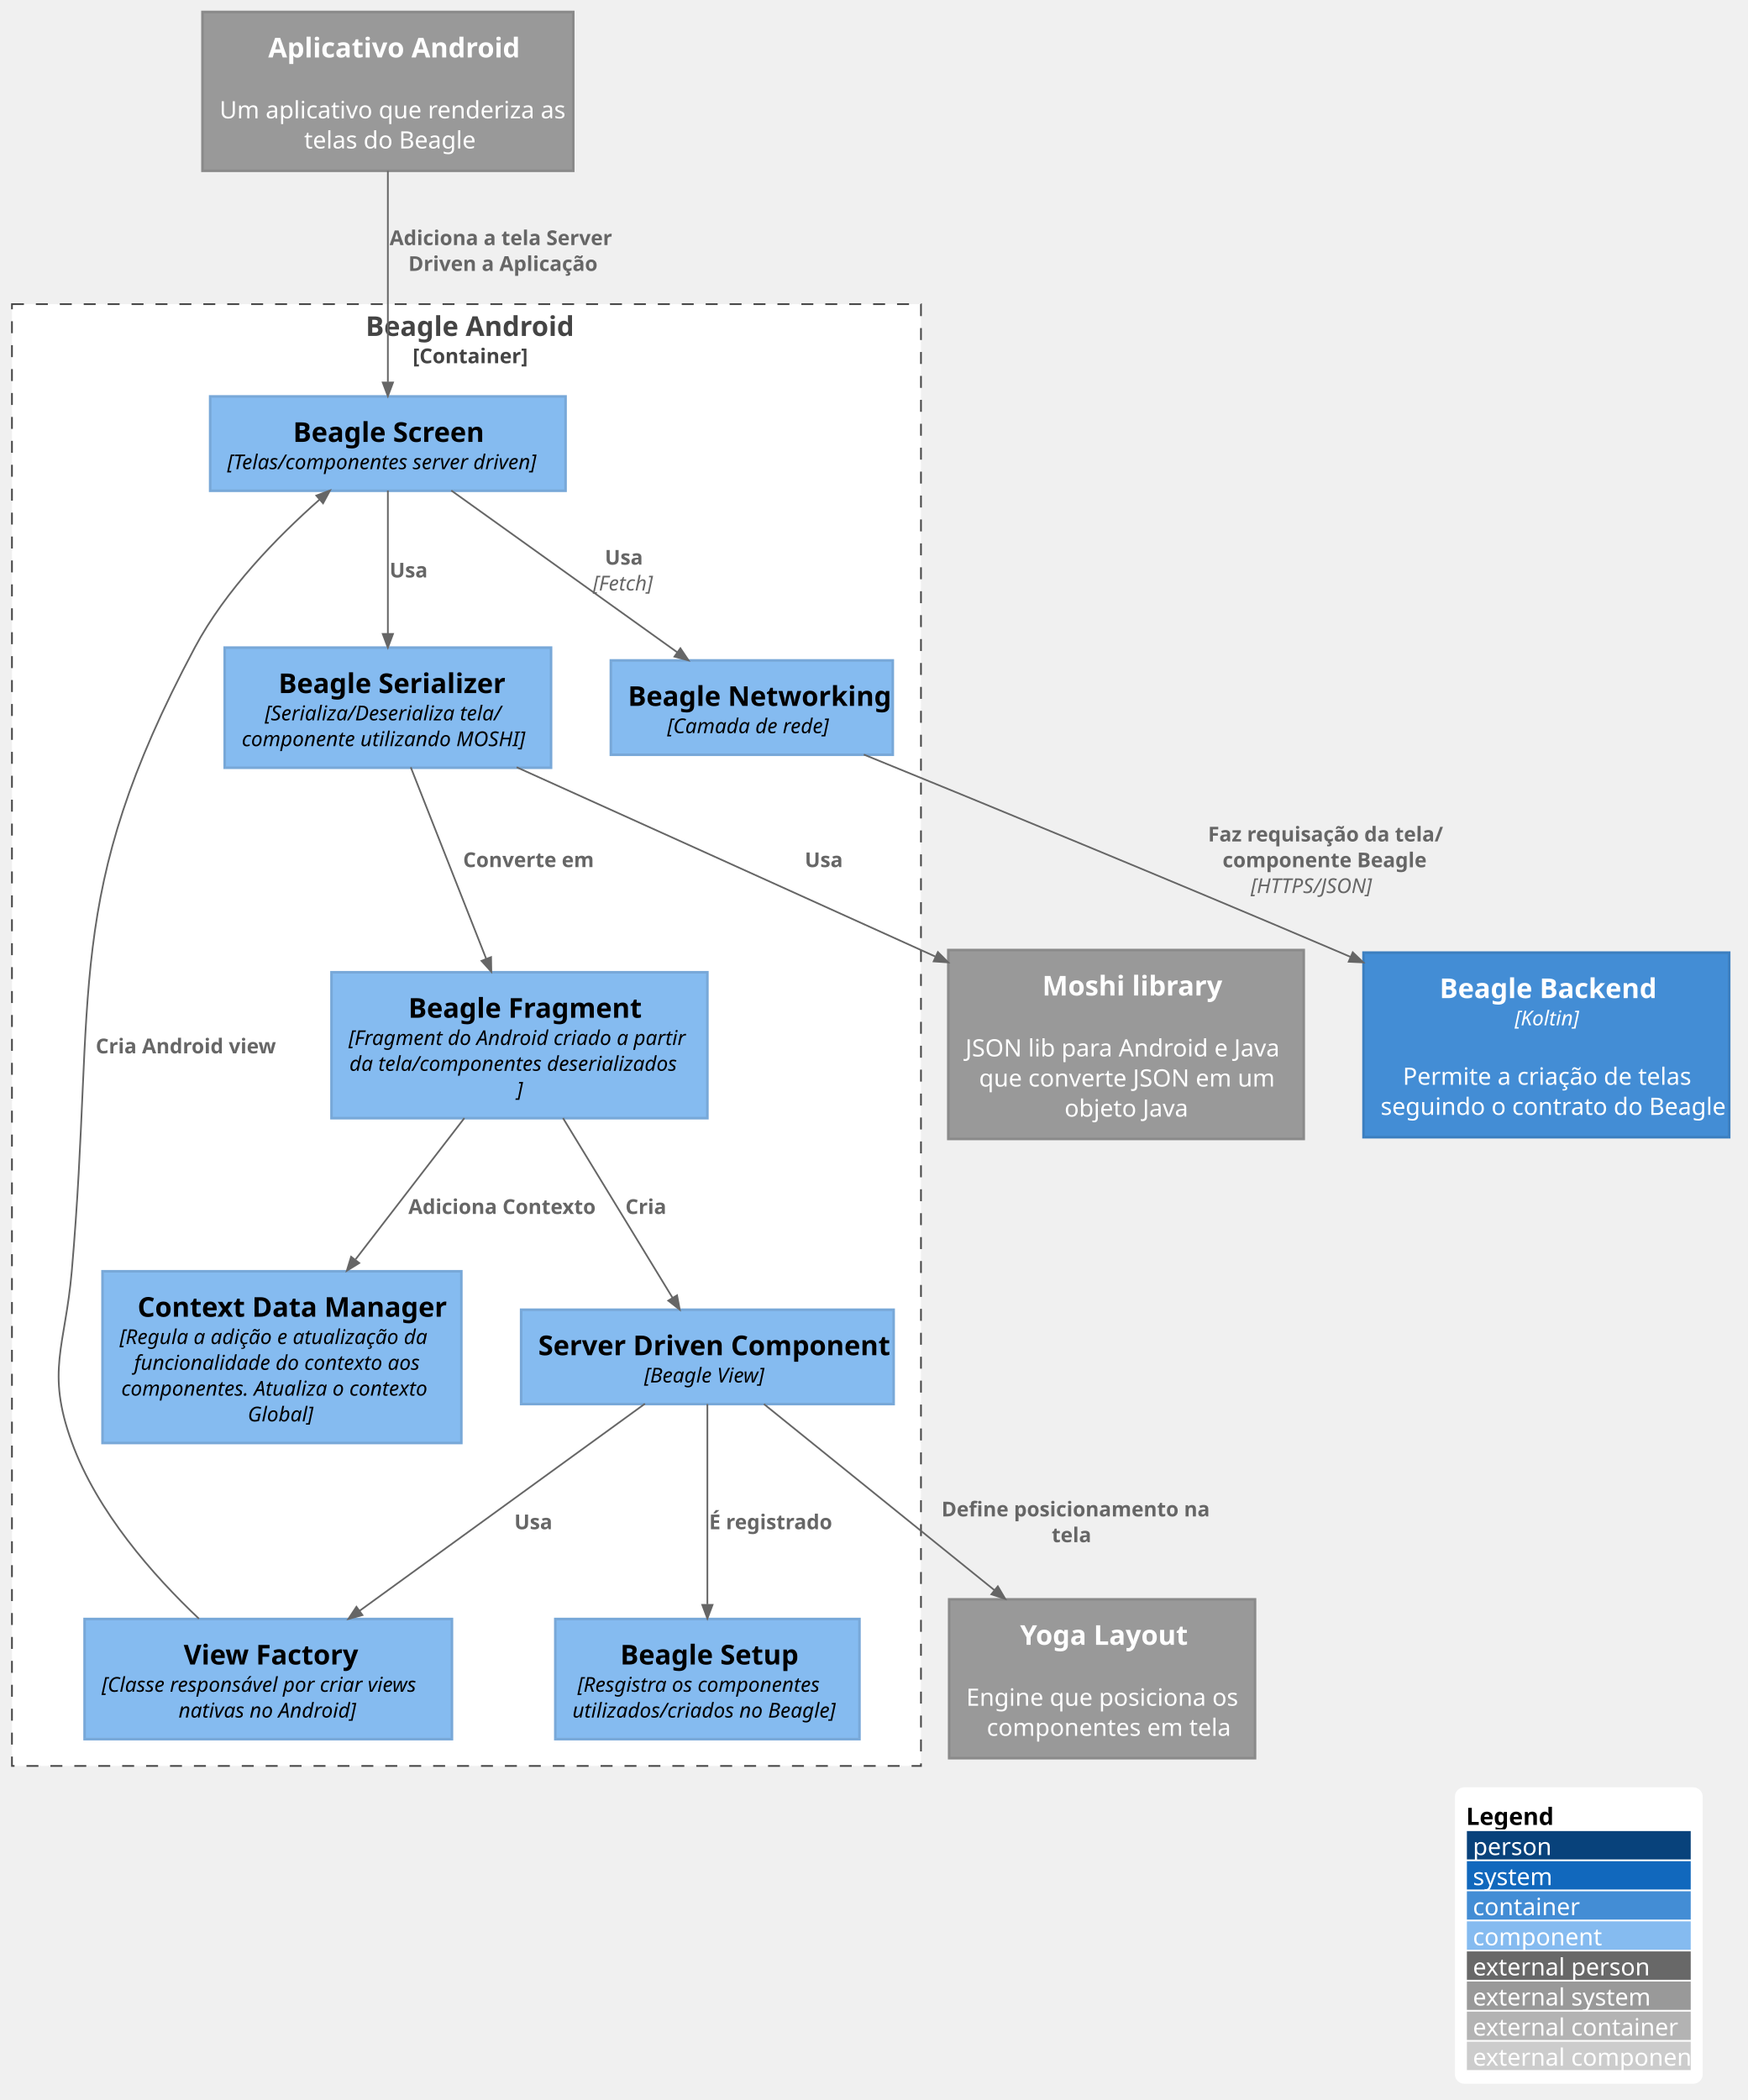
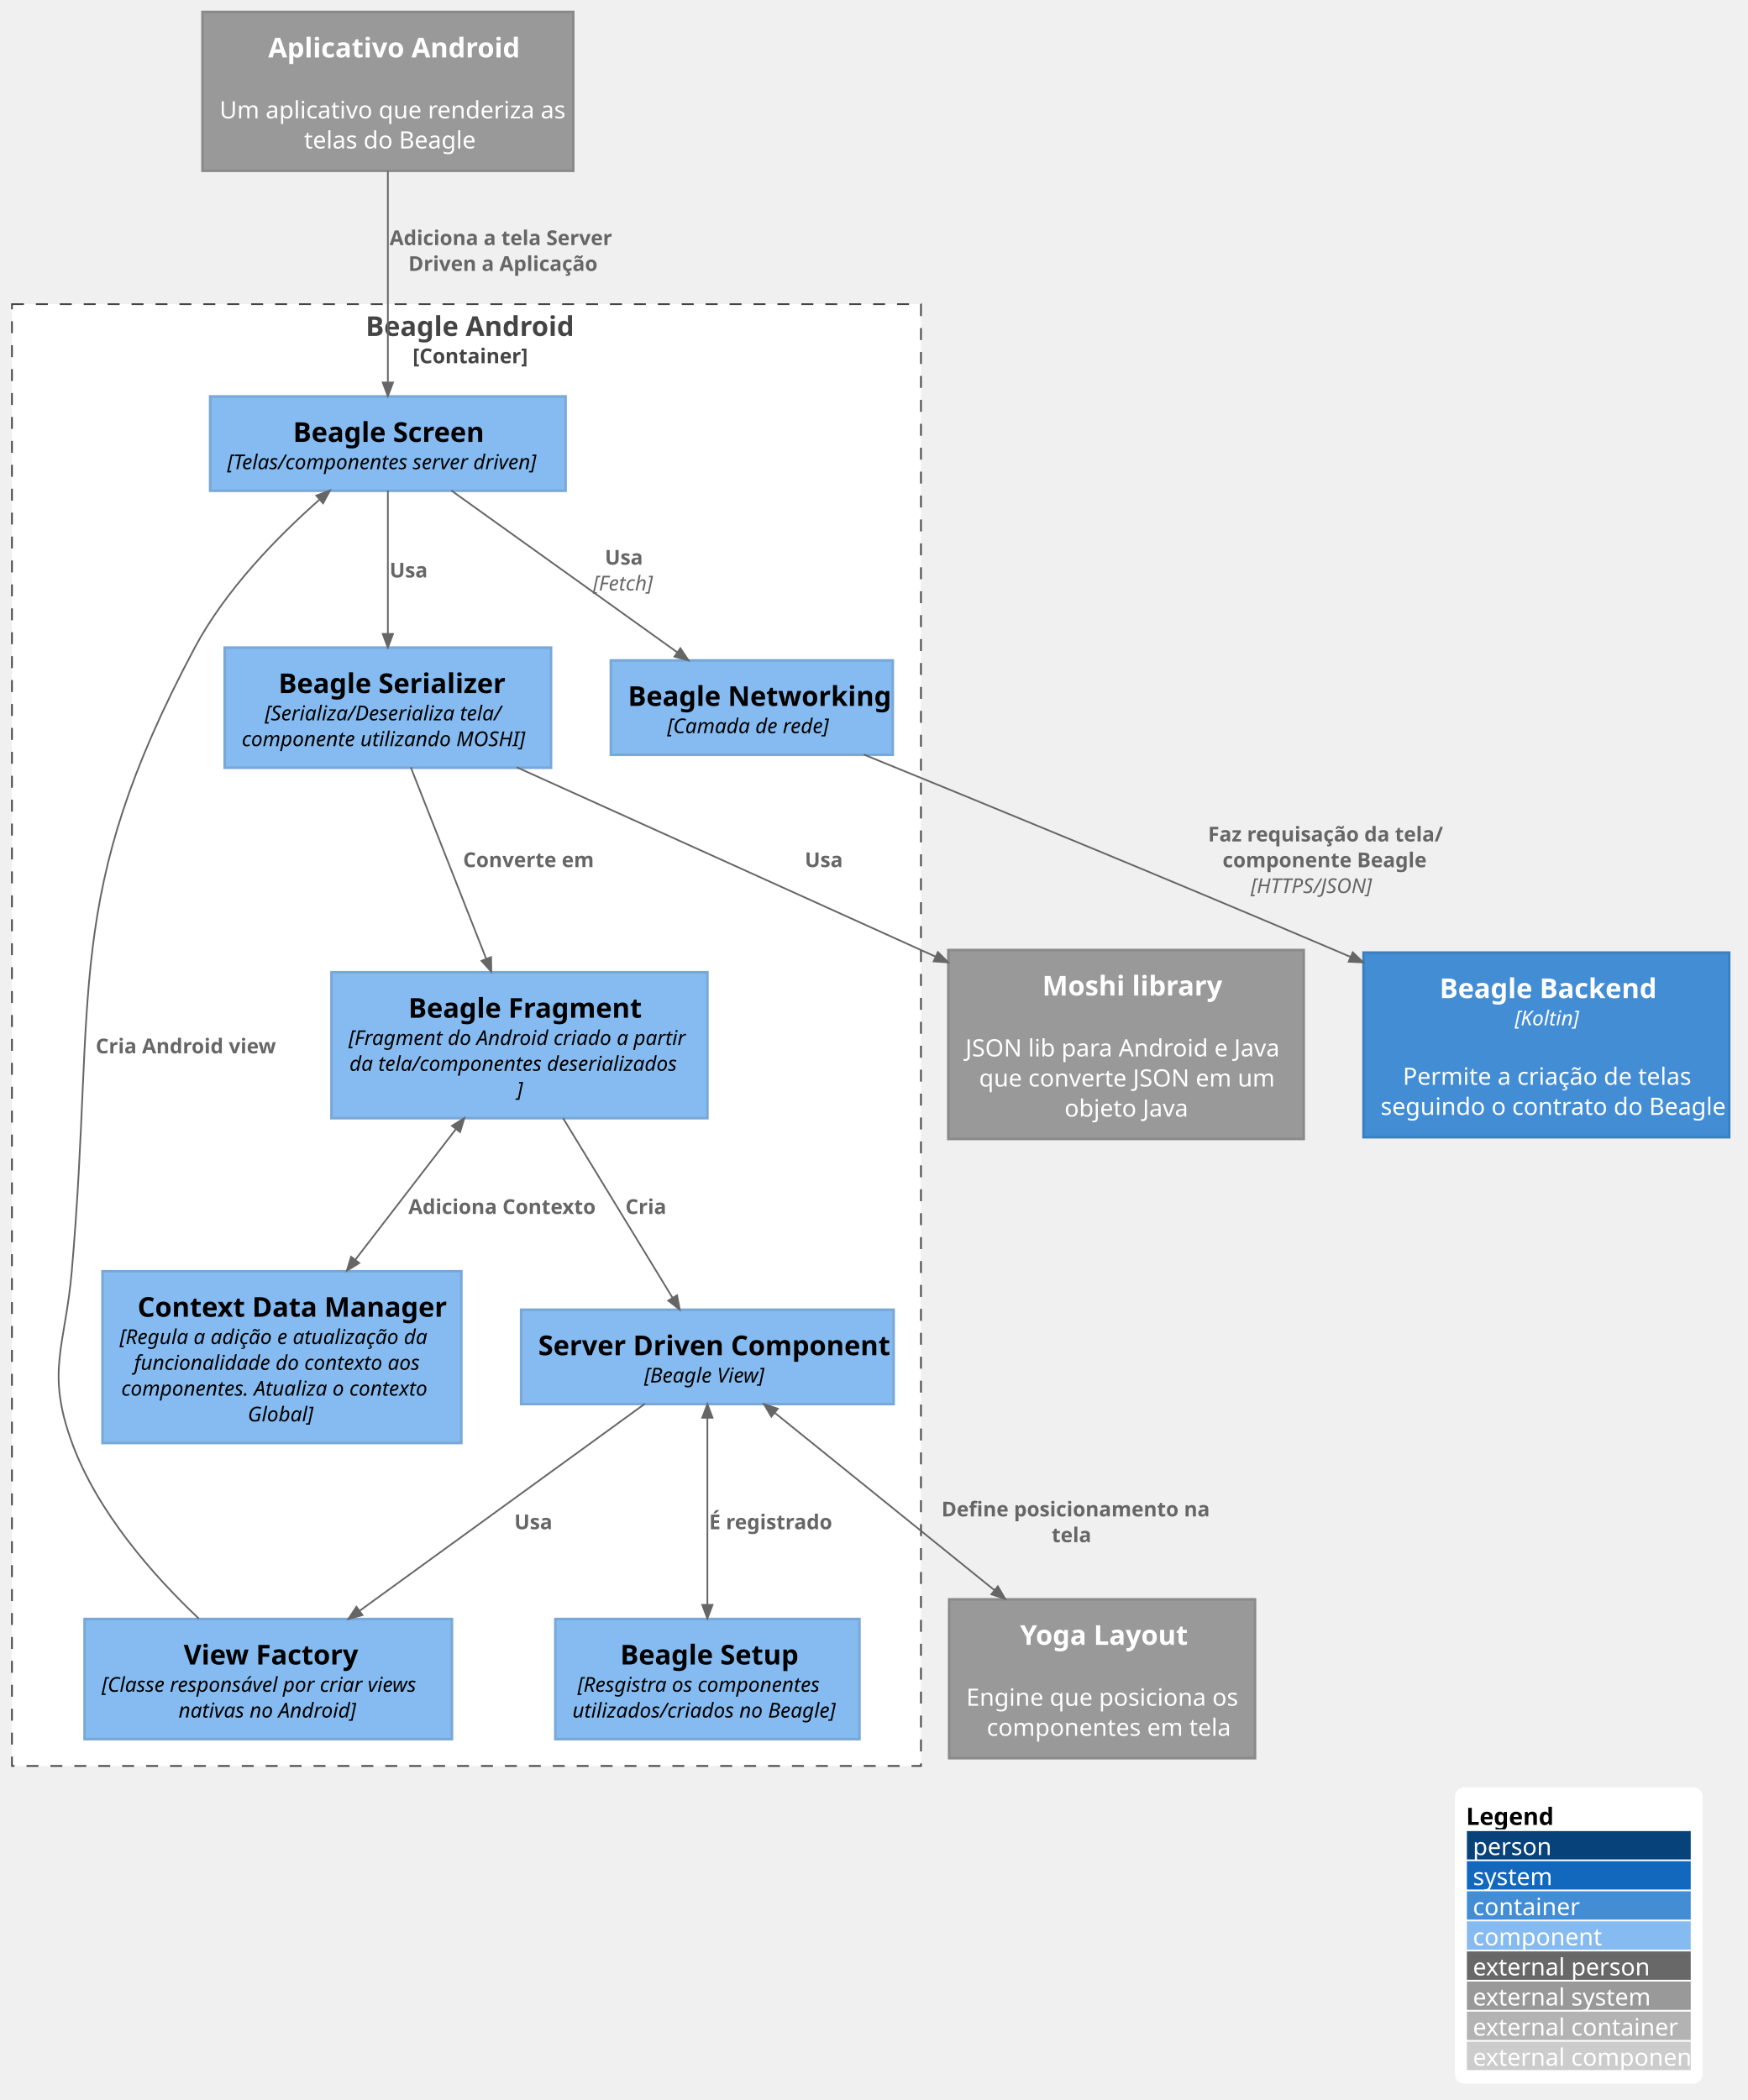
<svg xmlns="http://www.w3.org/2000/svg" contentScriptType="application/ecmascript" contentStyleType="text/css" height="1229px" preserveAspectRatio="none" style="width:1023px;height:1229px;" version="1.1" viewBox="0 0 1023 1229" width="1023px" zoomAndPan="magnify">
  <defs />
  <g>
    <rect fill="#FFFFFF" height="855.5" style="stroke: #444444; stroke-width: 1.0; stroke-dasharray: 7.0,7.0;" width="532" x="7" y="178" />
    <text fill="#444444" font-family="sans-serif" font-size="16" font-weight="bold" lengthAdjust="spacingAndGlyphs" textLength="118" x="214" y="196.609">Beagle Android</text>
    <text fill="#444444" font-family="sans-serif" font-size="12" font-weight="bold" lengthAdjust="spacingAndGlyphs" textLength="63" x="241.5" y="212.582">[Container]</text>
    <rect fill="#85BBF0" height="55.219" style="stroke: #78A8D8; stroke-width: 1.5;" width="165" x="357.5" y="386.5" />
    <text fill="#000000" font-family="sans-serif" font-size="16" font-weight="bold" lengthAdjust="spacingAndGlyphs" textLength="145" x="367.5" y="413.109">Beagle Networking</text>
    <text fill="#000000" font-family="sans-serif" font-size="12" font-style="italic" lengthAdjust="spacingAndGlyphs" textLength="99" x="390.5" y="429.082">[Camada de rede]</text>
    <rect fill="#85BBF0" height="70.312" style="stroke: #78A8D8; stroke-width: 1.5;" width="178" x="325" y="947.5" />
    <text fill="#000000" font-family="sans-serif" font-size="16" font-weight="bold" lengthAdjust="spacingAndGlyphs" textLength="102" x="363" y="974.109">Beagle Setup</text>
    <text fill="#000000" font-family="sans-serif" font-size="12" font-style="italic" lengthAdjust="spacingAndGlyphs" textLength="149" x="338" y="990.082">[Resgistra os componentes</text>
    <text fill="#000000" font-family="sans-serif" font-size="12" font-style="italic" lengthAdjust="spacingAndGlyphs" textLength="158" x="335" y="1005.176">utilizados/criados no Beagle]</text>
    <rect fill="#85BBF0" height="55.219" style="stroke: #78A8D8; stroke-width: 1.5;" width="208" x="123" y="232" />
    <text fill="#000000" font-family="sans-serif" font-size="16" font-weight="bold" lengthAdjust="spacingAndGlyphs" textLength="111" x="171.5" y="258.609">Beagle Screen</text>
    <text fill="#000000" font-family="sans-serif" font-size="12" font-style="italic" lengthAdjust="spacingAndGlyphs" textLength="188" x="133" y="274.582">[Telas/componentes server driven]</text>
    <rect fill="#85BBF0" height="70.312" style="stroke: #78A8D8; stroke-width: 1.5;" width="191" x="131.5" y="379" />
    <text fill="#000000" font-family="sans-serif" font-size="16" font-weight="bold" lengthAdjust="spacingAndGlyphs" textLength="128" x="163" y="405.609">Beagle Serializer</text>
    <text fill="#000000" font-family="sans-serif" font-size="12" font-style="italic" lengthAdjust="spacingAndGlyphs" textLength="144" x="155" y="421.582">[Serializa/Deserializa tela/</text>
    <text fill="#000000" font-family="sans-serif" font-size="12" font-style="italic" lengthAdjust="spacingAndGlyphs" textLength="171" x="141.5" y="436.676">componente utilizando MOSHI]</text>
    <rect fill="#85BBF0" height="55.219" style="stroke: #78A8D8; stroke-width: 1.5;" width="218" x="305" y="766.5" />
    <text fill="#000000" font-family="sans-serif" font-size="16" font-weight="bold" lengthAdjust="spacingAndGlyphs" textLength="198" x="315" y="793.109">Server Driven Component</text>
    <text fill="#000000" font-family="sans-serif" font-size="12" font-style="italic" lengthAdjust="spacingAndGlyphs" textLength="74" x="377" y="809.082">[Beagle View]</text>
    <rect fill="#85BBF0" height="70.312" style="stroke: #78A8D8; stroke-width: 1.5;" width="215" x="49.5" y="947.5" />
    <text fill="#000000" font-family="sans-serif" font-size="16" font-weight="bold" lengthAdjust="spacingAndGlyphs" textLength="99" x="107.5" y="974.109">View Factory</text>
    <text fill="#000000" font-family="sans-serif" font-size="12" font-style="italic" lengthAdjust="spacingAndGlyphs" textLength="192" x="59.5" y="990.082">[Classe responsável por criar views</text>
    <text fill="#000000" font-family="sans-serif" font-size="12" font-style="italic" lengthAdjust="spacingAndGlyphs" textLength="105" x="104.5" y="1005.176">nativas no Android]</text>
    <rect fill="#85BBF0" height="85.406" style="stroke: #78A8D8; stroke-width: 1.5;" width="220" x="194" y="569" />
    <text fill="#000000" font-family="sans-serif" font-size="16" font-weight="bold" lengthAdjust="spacingAndGlyphs" textLength="130" x="239" y="595.609">Beagle Fragment</text>
    <text fill="#000000" font-family="sans-serif" font-size="12" font-style="italic" lengthAdjust="spacingAndGlyphs" textLength="197" x="204" y="611.582">[Fragment do Android criado a partir</text>
    <text fill="#000000" font-family="sans-serif" font-size="12" font-style="italic" lengthAdjust="spacingAndGlyphs" textLength="199" x="204.5" y="626.676">da tela/componentes deserializados</text>
    <text fill="#000000" font-family="sans-serif" font-size="12" font-style="italic" lengthAdjust="spacingAndGlyphs" textLength="3" x="302.5" y="641.769">]</text>
    <rect fill="#85BBF0" height="100.5" style="stroke: #78A8D8; stroke-width: 1.5;" width="210" x="60" y="744" />
    <text fill="#000000" font-family="sans-serif" font-size="16" font-weight="bold" lengthAdjust="spacingAndGlyphs" textLength="169" x="80.5" y="770.609">Context Data Manager</text>
    <text fill="#000000" font-family="sans-serif" font-size="12" font-style="italic" lengthAdjust="spacingAndGlyphs" textLength="187" x="70" y="786.582">[Regula a adição e atualização da</text>
    <text fill="#000000" font-family="sans-serif" font-size="12" font-style="italic" lengthAdjust="spacingAndGlyphs" textLength="170" x="78.5" y="801.676">funcionalidade do contexto aos</text>
    <text fill="#000000" font-family="sans-serif" font-size="12" font-style="italic" lengthAdjust="spacingAndGlyphs" textLength="185" x="71" y="816.769">componentes. Atualiza o contexto</text>
    <text fill="#000000" font-family="sans-serif" font-size="12" font-style="italic" lengthAdjust="spacingAndGlyphs" textLength="40" x="145" y="831.863">Global]</text>
    <rect fill="#999999" height="92.953" style="stroke: #8A8A8A; stroke-width: 1.5;" width="217" x="118.5" y="7" />
    <text fill="#FFFFFF" font-family="sans-serif" font-size="16" font-weight="bold" lengthAdjust="spacingAndGlyphs" textLength="140" x="157" y="33.609">Aplicativo Android</text>
    <text fill="#FFFFFF" font-family="sans-serif" font-size="14" lengthAdjust="spacingAndGlyphs" textLength="0" x="229" y="51.658" />
    <text fill="#FFFFFF" font-family="sans-serif" font-size="14" lengthAdjust="spacingAndGlyphs" textLength="193" x="128.5" y="69.268">Um aplicativo que renderiza as</text>
    <text fill="#FFFFFF" font-family="sans-serif" font-size="14" lengthAdjust="spacingAndGlyphs" textLength="98" x="178" y="86.877">telas do Beagle</text>
    <rect fill="#999999" height="110.562" style="stroke: #8A8A8A; stroke-width: 1.5;" width="208" x="555" y="556" />
    <text fill="#FFFFFF" font-family="sans-serif" font-size="16" font-weight="bold" lengthAdjust="spacingAndGlyphs" textLength="98" x="610" y="582.609">Moshi library</text>
    <text fill="#FFFFFF" font-family="sans-serif" font-size="14" lengthAdjust="spacingAndGlyphs" textLength="0" x="661" y="600.658" />
    <text fill="#FFFFFF" font-family="sans-serif" font-size="14" lengthAdjust="spacingAndGlyphs" textLength="184" x="565" y="618.268">JSON lib para Android e Java</text>
    <text fill="#FFFFFF" font-family="sans-serif" font-size="14" lengthAdjust="spacingAndGlyphs" textLength="168" x="573" y="635.877">que converte JSON em um</text>
    <text fill="#FFFFFF" font-family="sans-serif" font-size="14" lengthAdjust="spacingAndGlyphs" textLength="72" x="623" y="653.486">objeto Java</text>
    <rect fill="#999999" height="92.953" style="stroke: #8A8A8A; stroke-width: 1.5;" width="179" x="555.5" y="936" />
    <text fill="#FFFFFF" font-family="sans-serif" font-size="16" font-weight="bold" lengthAdjust="spacingAndGlyphs" textLength="96" x="597" y="962.609">Yoga Layout</text>
    <text fill="#FFFFFF" font-family="sans-serif" font-size="14" lengthAdjust="spacingAndGlyphs" textLength="0" x="647" y="980.658" />
    <text fill="#FFFFFF" font-family="sans-serif" font-size="14" lengthAdjust="spacingAndGlyphs" textLength="155" x="565.5" y="998.268">Engine que posiciona os</text>
    <text fill="#FFFFFF" font-family="sans-serif" font-size="14" lengthAdjust="spacingAndGlyphs" textLength="135" x="577.5" y="1015.877">componentes em tela</text>
    <rect fill="#438DD5" height="108.047" style="stroke: #3C7FC0; stroke-width: 1.5;" width="214" x="798" y="557.5" />
    <text fill="#FFFFFF" font-family="sans-serif" font-size="16" font-weight="bold" lengthAdjust="spacingAndGlyphs" textLength="125" x="842.5" y="584.109">Beagle Backend</text>
    <text fill="#FFFFFF" font-family="sans-serif" font-size="12" font-style="italic" lengthAdjust="spacingAndGlyphs" textLength="37" x="886.5" y="600.082">[Koltin]</text>
    <text fill="#FFFFFF" font-family="sans-serif" font-size="14" lengthAdjust="spacingAndGlyphs" textLength="0" x="907" y="617.252" />
    <text fill="#FFFFFF" font-family="sans-serif" font-size="14" lengthAdjust="spacingAndGlyphs" textLength="164" x="821" y="634.861">Permite a criação de telas</text>
    <text fill="#FFFFFF" font-family="sans-serif" font-size="14" lengthAdjust="spacingAndGlyphs" textLength="194" x="808" y="652.471">seguindo o contrato do Beagle</text>
-     <path d="M271.76,654.36 C252.83,678.94 228.67,710.32 208.12,737 " fill="none" id="beagle_fragment-to-context_data_manager" style="stroke: #666666; stroke-width: 1.0;" />
+     <path d="M266.84,660.75 C248.71,684.3 226.8,712.75 207.96,737.22 " fill="none" id="beagle_fragment-context_data_manager" style="stroke: #666666; stroke-width: 1.0;" />
    <polygon fill="#666666" points="202.98,743.68,210.243,739.181,205.494,735.514,202.98,743.68" style="stroke: #666666; stroke-width: 1.0;" />
+     <polygon fill="#666666" points="271.76,654.36,264.502,658.867,269.255,662.529,271.76,654.36" style="stroke: #666666; stroke-width: 1.0;" />
    <text fill="#666666" font-family="sans-serif" font-size="12" font-weight="bold" lengthAdjust="spacingAndGlyphs" textLength="103" x="239" y="710.457">Adiciona Contexto</text>
    <path d="M240.41,449.05 C252.59,479.97 270.7,525.95 284.48,560.94 " fill="none" id="beagle_serializer-to-beagle_fragment" style="stroke: #666666; stroke-width: 1.0;" />
    <polygon fill="#666666" points="287.53,568.68,287.392,560.137,281.809,562.334,287.53,568.68" style="stroke: #666666; stroke-width: 1.0;" />
    <text fill="#666666" font-family="sans-serif" font-size="12" font-weight="bold" lengthAdjust="spacingAndGlyphs" textLength="72" x="271" y="507.457">Converte em</text>
    <path d="M227,100.03 C227,137.38 227,189.47 227,223.58 " fill="none" id="frontend_app-to-beagle_screen" style="stroke: #666666; stroke-width: 1.0;" />
    <polygon fill="#666666" points="227,231.85,230,223.85,224,223.85,227,231.85" style="stroke: #666666; stroke-width: 1.0;" />
    <text fill="#666666" font-family="sans-serif" font-size="12" font-weight="bold" lengthAdjust="spacingAndGlyphs" textLength="124" x="228" y="143.457">Adiciona a tela Server</text>
    <text fill="#666666" font-family="sans-serif" font-size="12" font-weight="bold" lengthAdjust="spacingAndGlyphs" textLength="105" x="239" y="158.551">Driven a Aplicação</text>
    <path d="M264.1,287.06 C300.95,313.44 357.42,353.87 396.39,381.77 " fill="none" id="beagle_screen-to-beagle_networking" style="stroke: #666666; stroke-width: 1.0;" />
    <polygon fill="#666666" points="402.97,386.49,398.207,379.397,394.717,384.278,402.97,386.49" style="stroke: #666666; stroke-width: 1.0;" />
    <text fill="#666666" font-family="sans-serif" font-size="12" font-weight="bold" lengthAdjust="spacingAndGlyphs" textLength="22" x="354" y="330.457">Usa</text>
    <text fill="#666666" font-family="sans-serif" font-size="12" font-style="italic" lengthAdjust="spacingAndGlyphs" textLength="36" x="347" y="345.551">[Fetch]</text>
    <path d="M505.55,441.6 C574.34,469.64 685.54,515.29 781,556 C784.1,557.32 787.25,558.67 790.42,560.03 " fill="none" id="beagle_networking-to-beagle_backend" style="stroke: #666666; stroke-width: 1.0;" />
    <polygon fill="#666666" points="797.86,563.24,791.696,557.324,789.326,562.836,797.86,563.24" style="stroke: #666666; stroke-width: 1.0;" />
    <text fill="#666666" font-family="sans-serif" font-size="12" font-weight="bold" lengthAdjust="spacingAndGlyphs" textLength="130" x="707" y="492.457">Faz requisação da tela/</text>
    <text fill="#666666" font-family="sans-serif" font-size="12" font-weight="bold" lengthAdjust="spacingAndGlyphs" textLength="113" x="715.5" y="507.551">componente Beagle</text>
    <text fill="#666666" font-family="sans-serif" font-size="12" font-style="italic" lengthAdjust="spacingAndGlyphs" textLength="80" x="732" y="522.644">[HTTPS/JSON]</text>
    <path d="M302.36,449.01 C365.56,477.54 458.19,519.39 539,556 C541.77,557.25 544.57,558.52 547.4,559.81 " fill="none" id="beagle_serializer-to-moshi_lib" style="stroke: #666666; stroke-width: 1.0;" />
    <polygon fill="#666666" points="554.94,563.22,548.9,557.177,546.416,562.638,554.94,563.22" style="stroke: #666666; stroke-width: 1.0;" />
    <text fill="#666666" font-family="sans-serif" font-size="12" font-weight="bold" lengthAdjust="spacingAndGlyphs" textLength="22" x="471" y="507.457">Usa</text>
    <path d="M227,287.06 C227,310.19 227,344.11 227,370.92 " fill="none" id="beagle_screen-to-beagle_serializer" style="stroke: #666666; stroke-width: 1.0;" />
    <polygon fill="#666666" points="227,379,230,371,224,371,227,379" style="stroke: #666666; stroke-width: 1.0;" />
    <text fill="#666666" font-family="sans-serif" font-size="12" font-weight="bold" lengthAdjust="spacingAndGlyphs" textLength="22" x="228" y="337.957">Usa</text>
    <path d="M329.51,654.36 C349.02,686.37 375.55,729.91 393.65,759.6 " fill="none" id="beagle_fragment-to-server_driven_component" style="stroke: #666666; stroke-width: 1.0;" />
    <polygon fill="#666666" points="397.83,766.46,396.24,758.065,391.112,761.181,397.83,766.46" style="stroke: #666666; stroke-width: 1.0;" />
    <text fill="#666666" font-family="sans-serif" font-size="12" font-weight="bold" lengthAdjust="spacingAndGlyphs" textLength="23" x="366" y="710.457">Cria</text>
    <path d="M377.45,821.52 C333.82,853.19 260.48,906.41 210.47,942.7 " fill="none" id="server_driven_component-to-view_factory" style="stroke: #666666; stroke-width: 1.0;" />
    <polygon fill="#666666" points="203.88,947.48,212.118,945.215,208.597,940.356,203.88,947.48" style="stroke: #666666; stroke-width: 1.0;" />
    <text fill="#666666" font-family="sans-serif" font-size="12" font-weight="bold" lengthAdjust="spacingAndGlyphs" textLength="22" x="301" y="894.957">Usa</text>
    <path d="M116.43,947.34 C89.63,921.97 56.82,884.81 42,844 C26.83,802.22 38.14,788.28 42,744 C56.35,579.28 36.29,524.95 114,379 C131.98,345.23 162.29,314.21 186.99,292.39 " fill="none" id="view_factory-to-beagle_screen" style="stroke: #666666; stroke-width: 1.0;" />
    <polygon fill="#666666" points="193.14,287.04,185.135,290.026,189.072,294.553,193.14,287.04" style="stroke: #666666; stroke-width: 1.0;" />
    <text fill="#666666" font-family="sans-serif" font-size="12" font-weight="bold" lengthAdjust="spacingAndGlyphs" textLength="99" x="56" y="616.457">Cria Android view</text>
-     <path d="M414,821.72 C414,852.31 414,902.81 414,938.85 " fill="none" id="server_driven_component-to-beagle_setup" style="stroke: #666666; stroke-width: 1.0;" />
+     <path d="M414,829.87 C414,860.81 414,906.09 414,939.11 " fill="none" id="server_driven_component-beagle_setup" style="stroke: #666666; stroke-width: 1.0;" />
    <polygon fill="#666666" points="414,947.23,417,939.23,411,939.23,414,947.23" style="stroke: #666666; stroke-width: 1.0;" />
+     <polygon fill="#666666" points="414,821.72,411,829.72,417,829.72,414,821.72" style="stroke: #666666; stroke-width: 1.0;" />
    <text fill="#666666" font-family="sans-serif" font-size="12" font-weight="bold" lengthAdjust="spacingAndGlyphs" textLength="69" x="415" y="894.957">É registrado</text>
-     <path d="M447.1,821.72 C482.17,850.04 538.41,895.44 581.98,930.62 " fill="none" id="server_driven_component-to-yoga_layout" style="stroke: #666666; stroke-width: 1.0;" />
+     <path d="M453.34,826.76 C488.61,855.24 540.99,897.53 582.08,930.7 " fill="none" id="server_driven_component-yoga_layout" style="stroke: #666666; stroke-width: 1.0;" />
    <polygon fill="#666666" points="588.32,935.74,583.98,928.38,580.211,933.049,588.32,935.74" style="stroke: #666666; stroke-width: 1.0;" />
+     <polygon fill="#666666" points="447.1,821.72,451.432,829.085,455.206,824.42,447.1,821.72" style="stroke: #666666; stroke-width: 1.0;" />
    <text fill="#666666" font-family="sans-serif" font-size="12" font-weight="bold" lengthAdjust="spacingAndGlyphs" textLength="147" x="551" y="887.457">Define posicionamento na</text>
    <text fill="#666666" font-family="sans-serif" font-size="12" font-weight="bold" lengthAdjust="spacingAndGlyphs" textLength="21" x="615.5" y="902.551">tela</text>
    <rect fill="#FFFFFF" height="172.484" rx="5" ry="5" style="stroke: #FFFFFF; stroke-width: 1.0;" width="144" x="852" y="1046.5" />
    <text fill="#000000" font-family="sans-serif" font-size="14" font-weight="bold" lengthAdjust="spacingAndGlyphs" textLength="53" x="858" y="1068.033">Legend</text>
    <text fill="#FFFFFF" font-family="sans-serif" font-size="14" lengthAdjust="spacingAndGlyphs" textLength="0" x="915" y="1068.033" />
    <rect fill="#08427B" height="17.609" style="stroke: none; stroke-width: 1.0;" width="132" x="858" y="1071.109" />
    <text fill="#FFFFFF" font-family="sans-serif" font-size="14" lengthAdjust="spacingAndGlyphs" textLength="44" x="862" y="1085.643">person</text>
    <rect fill="#1168BD" height="17.609" style="stroke: none; stroke-width: 1.0;" width="132" x="858" y="1088.719" />
    <text fill="#FFFFFF" font-family="sans-serif" font-size="14" lengthAdjust="spacingAndGlyphs" textLength="44" x="862" y="1103.252">system</text>
    <rect fill="#438DD5" height="17.609" style="stroke: none; stroke-width: 1.0;" width="132" x="858" y="1106.328" />
    <text fill="#FFFFFF" font-family="sans-serif" font-size="14" lengthAdjust="spacingAndGlyphs" textLength="59" x="862" y="1120.861">container</text>
    <rect fill="#85BBF0" height="17.609" style="stroke: none; stroke-width: 1.0;" width="132" x="858" y="1123.938" />
    <text fill="#FFFFFF" font-family="sans-serif" font-size="14" lengthAdjust="spacingAndGlyphs" textLength="70" x="862" y="1138.471">component</text>
    <rect fill="#686868" height="17.609" style="stroke: none; stroke-width: 1.0;" width="132" x="858" y="1141.547" />
    <text fill="#FFFFFF" font-family="sans-serif" font-size="14" lengthAdjust="spacingAndGlyphs" textLength="98" x="862" y="1156.08">external person</text>
    <rect fill="#999999" height="17.609" style="stroke: none; stroke-width: 1.0;" width="132" x="858" y="1159.156" />
    <text fill="#FFFFFF" font-family="sans-serif" font-size="14" lengthAdjust="spacingAndGlyphs" textLength="98" x="862" y="1173.689">external system</text>
    <rect fill="#B3B3B3" height="17.609" style="stroke: none; stroke-width: 1.0;" width="132" x="858" y="1176.766" />
    <text fill="#FFFFFF" font-family="sans-serif" font-size="14" lengthAdjust="spacingAndGlyphs" textLength="113" x="862" y="1191.299">external container</text>
    <rect fill="#CCCCCC" height="17.609" style="stroke: none; stroke-width: 1.0;" width="132" x="858" y="1194.375" />
    <text fill="#FFFFFF" font-family="sans-serif" font-size="14" lengthAdjust="spacingAndGlyphs" textLength="124" x="862" y="1208.908">external component</text>
    <line style="stroke: #FFFFFF; stroke-width: 1.0;" x1="858" x2="990" y1="1053.5" y2="1053.5" />
    <line style="stroke: #FFFFFF; stroke-width: 1.0;" x1="858" x2="990" y1="1071.109" y2="1071.109" />
    <line style="stroke: #FFFFFF; stroke-width: 1.0;" x1="858" x2="990" y1="1088.719" y2="1088.719" />
    <line style="stroke: #FFFFFF; stroke-width: 1.0;" x1="858" x2="990" y1="1106.328" y2="1106.328" />
    <line style="stroke: #FFFFFF; stroke-width: 1.0;" x1="858" x2="990" y1="1123.938" y2="1123.938" />
    <line style="stroke: #FFFFFF; stroke-width: 1.0;" x1="858" x2="990" y1="1141.547" y2="1141.547" />
    <line style="stroke: #FFFFFF; stroke-width: 1.0;" x1="858" x2="990" y1="1159.156" y2="1159.156" />
    <line style="stroke: #FFFFFF; stroke-width: 1.0;" x1="858" x2="990" y1="1176.766" y2="1176.766" />
    <line style="stroke: #FFFFFF; stroke-width: 1.0;" x1="858" x2="990" y1="1194.375" y2="1194.375" />
    <line style="stroke: #FFFFFF; stroke-width: 1.0;" x1="858" x2="990" y1="1211.984" y2="1211.984" />
    <line style="stroke: #FFFFFF; stroke-width: 1.0;" x1="858" x2="858" y1="1053.5" y2="1211.984" />
    <line style="stroke: #FFFFFF; stroke-width: 1.0;" x1="990" x2="990" y1="1053.5" y2="1211.984" />
  </g>
</svg>
